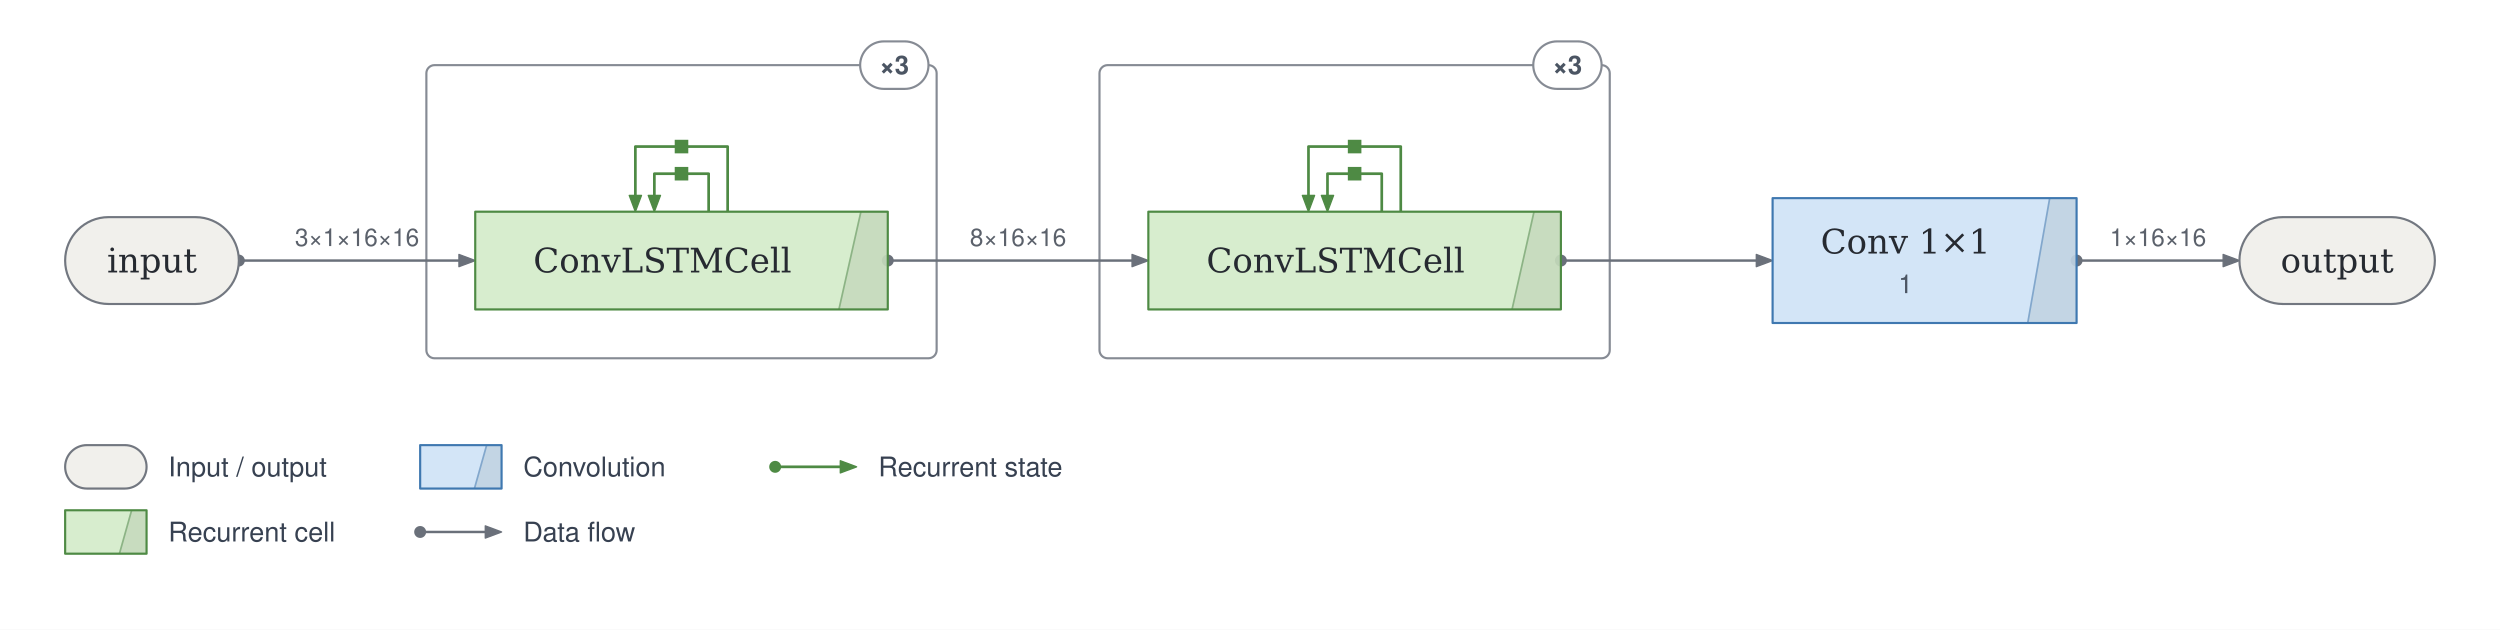
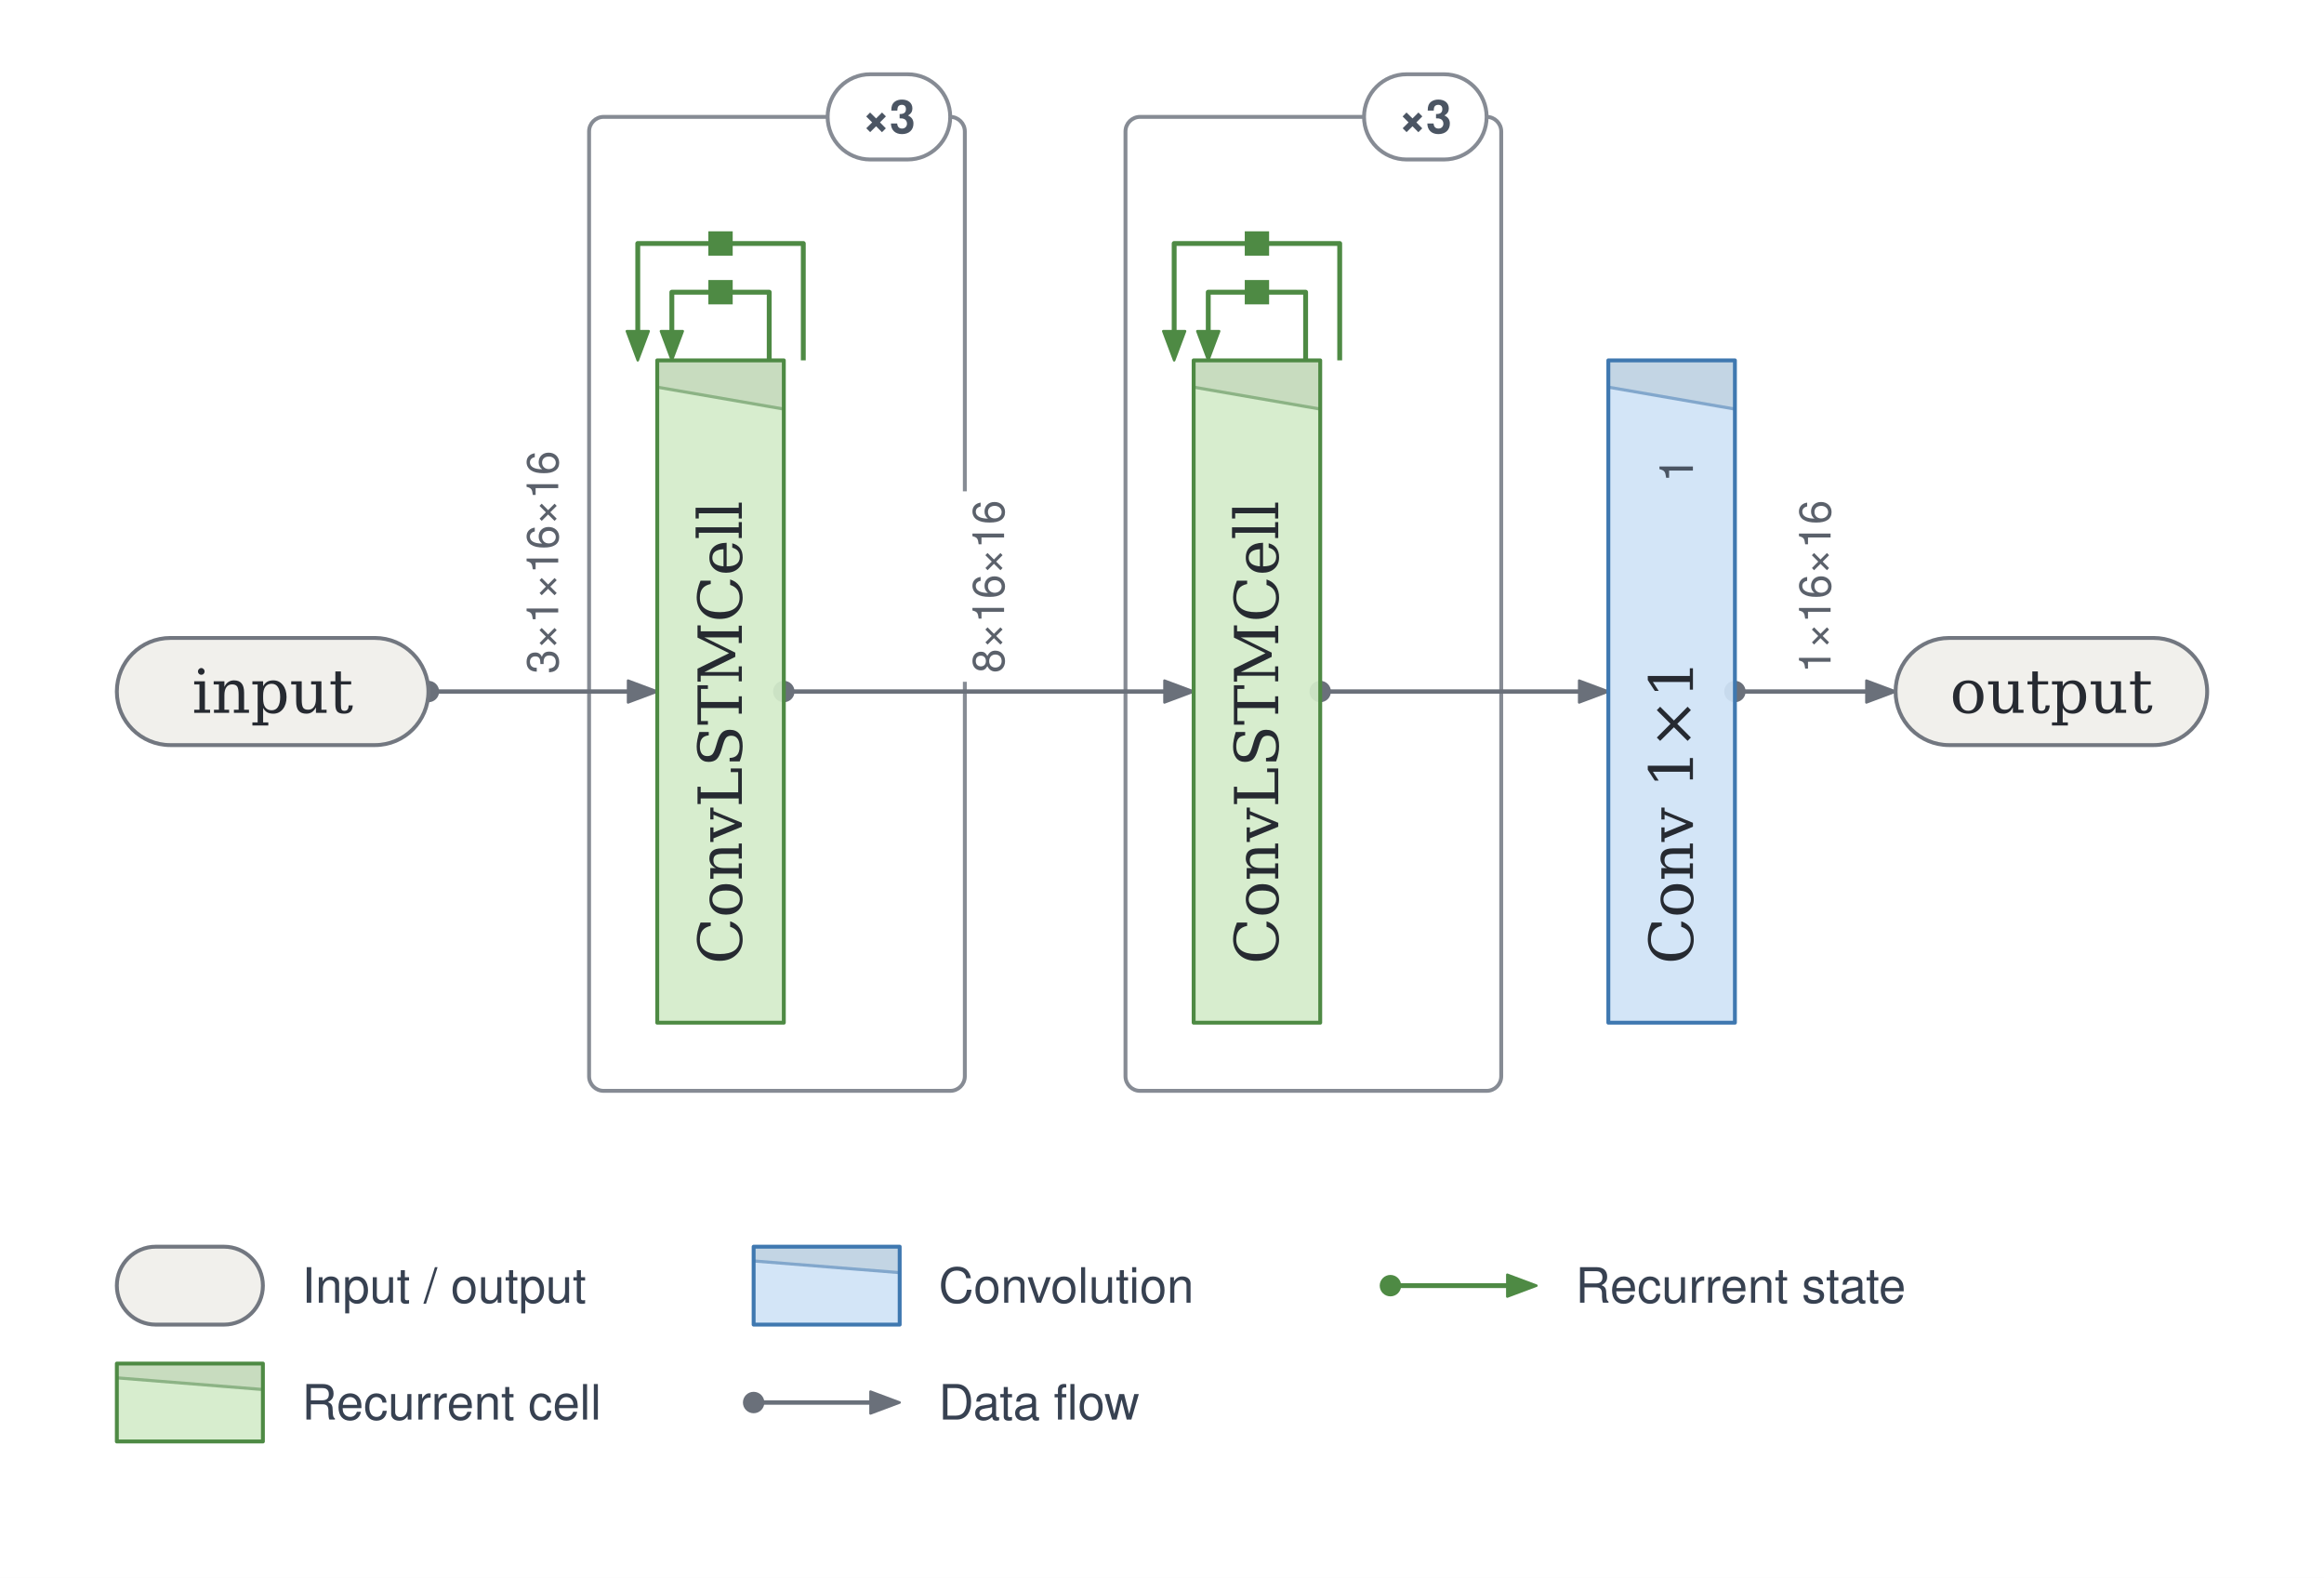
- <svg xmlns="http://www.w3.org/2000/svg" width="921.09" height="232" viewBox="0 0 921.09 232" role="img">
-   <rect x="0" y="0" width="921.09" height="232" fill="#ffffff" />
+ <svg xmlns="http://www.w3.org/2000/svg" width="477.36" height="324" viewBox="0 0 477.36 324" role="img">
+   <rect x="0" y="0" width="477.36" height="324" fill="#ffffff" />
  <g class="tg-groups">
    <g class="tg-group" data-id="cells.0">
-       <rect x="157.09" y="24" width="188" height="108" rx="3" fill="#ffffff" fill-opacity="0" stroke="#868b94" stroke-width="0.8" stroke-linejoin="round" />
+       <rect x="121" y="24" width="77.18" height="200" rx="3" fill="#ffffff" fill-opacity="0" stroke="#868b94" stroke-width="0.8" stroke-linejoin="round" />
    </g>
    <g class="tg-group" data-id="cells.1">
-       <rect x="405.09" y="24" width="188" height="108" rx="3" fill="#ffffff" fill-opacity="0" stroke="#868b94" stroke-width="0.8" stroke-linejoin="round" />
+       <rect x="231.18" y="24" width="77.18" height="200" rx="3" fill="#ffffff" fill-opacity="0" stroke="#868b94" stroke-width="0.8" stroke-linejoin="round" />
    </g>
  </g>
  <g class="tg-edges">
    <g class="tg-edge tg-edge-data">
-       <polyline points="88,96 169.69,96" fill="none" stroke="#6a707a" stroke-width="0.9" stroke-linejoin="round" />
-       <polygon points="175.09,96 169.09,98.25 169.09,93.75" fill="#6a707a" stroke="#6a707a" stroke-width="0.5" stroke-linejoin="round" />
-       <circle cx="88" cy="96" r="2.2" fill="#6a707a" />
+       <polyline points="88,142 129.6,142" fill="none" stroke="#6a707a" stroke-width="0.9" stroke-linejoin="round" />
+       <polygon points="135,142 129,144.25 129,139.75" fill="#6a707a" stroke="#6a707a" stroke-width="0.5" stroke-linejoin="round" />
+       <circle cx="88" cy="142" r="2.2" fill="#6a707a" />
    </g>
    <g class="tg-edge tg-edge-data">
-       <polyline points="327.09,96 417.69,96" fill="none" stroke="#6a707a" stroke-width="0.9" stroke-linejoin="round" />
-       <polygon points="423.09,96 417.09,98.25 417.09,93.75" fill="#6a707a" stroke="#6a707a" stroke-width="0.5" stroke-linejoin="round" />
-       <circle cx="327.09" cy="96" r="2.2" fill="#6a707a" />
+       <polyline points="161,142 239.78,142" fill="none" stroke="#6a707a" stroke-width="0.9" stroke-linejoin="round" />
+       <polygon points="245.18,142 239.18,144.25 239.18,139.75" fill="#6a707a" stroke="#6a707a" stroke-width="0.5" stroke-linejoin="round" />
+       <circle cx="161" cy="142" r="2.2" fill="#6a707a" />
    </g>
    <g class="tg-edge tg-edge-data">
-       <polyline points="575.09,96 647.69,96" fill="none" stroke="#6a707a" stroke-width="0.9" stroke-linejoin="round" />
-       <polygon points="653.09,96 647.09,98.25 647.09,93.75" fill="#6a707a" stroke="#6a707a" stroke-width="0.5" stroke-linejoin="round" />
-       <circle cx="575.09" cy="96" r="2.2" fill="#6a707a" />
+       <polyline points="271.18,142 324.96,142" fill="none" stroke="#6a707a" stroke-width="0.9" stroke-linejoin="round" />
+       <polygon points="330.36,142 324.36,144.25 324.36,139.75" fill="#6a707a" stroke="#6a707a" stroke-width="0.5" stroke-linejoin="round" />
+       <circle cx="271.18" cy="142" r="2.2" fill="#6a707a" />
    </g>
    <g class="tg-edge tg-edge-data">
-       <polyline points="765.09,96 819.69,96" fill="none" stroke="#6a707a" stroke-width="0.9" stroke-linejoin="round" />
-       <polygon points="825.09,96 819.09,98.25 819.09,93.75" fill="#6a707a" stroke="#6a707a" stroke-width="0.5" stroke-linejoin="round" />
-       <circle cx="765.09" cy="96" r="2.2" fill="#6a707a" />
+       <polyline points="356.36,142 383.96,142" fill="none" stroke="#6a707a" stroke-width="0.9" stroke-linejoin="round" />
+       <polygon points="389.36,142 383.36,144.25 383.36,139.75" fill="#6a707a" stroke="#6a707a" stroke-width="0.5" stroke-linejoin="round" />
+       <circle cx="356.36" cy="142" r="2.2" fill="#6a707a" />
    </g>
    <g class="tg-edge tg-edge-state">
-       <polyline points="261.09,78 261.09,64 241.09,64 241.09,72.6" fill="none" stroke="#4e8a44" stroke-width="1" stroke-linejoin="round" />
-       <polygon points="241.09,78 238.84,72 243.34,72" fill="#4e8a44" stroke="#4e8a44" stroke-width="0.5" stroke-linejoin="round" />
-       <rect x="248.59" y="61.5" width="5" height="5" fill="#4e8a44" />
+       <polyline points="158,74 158,60 138,60 138,68.6" fill="none" stroke="#4e8a44" stroke-width="1" stroke-linejoin="round" />
+       <polygon points="138,74 135.75,68 140.25,68" fill="#4e8a44" stroke="#4e8a44" stroke-width="0.5" stroke-linejoin="round" />
+       <rect x="145.5" y="57.5" width="5" height="5" fill="#4e8a44" />
    </g>
    <g class="tg-edge tg-edge-state">
-       <polyline points="268.09,78 268.09,54 234.09,54 234.09,72.6" fill="none" stroke="#4e8a44" stroke-width="1" stroke-linejoin="round" />
-       <polygon points="234.09,78 231.84,72 236.34,72" fill="#4e8a44" stroke="#4e8a44" stroke-width="0.5" stroke-linejoin="round" />
-       <rect x="248.59" y="51.5" width="5" height="5" fill="#4e8a44" />
+       <polyline points="165,74 165,50 131,50 131,68.6" fill="none" stroke="#4e8a44" stroke-width="1" stroke-linejoin="round" />
+       <polygon points="131,74 128.75,68 133.25,68" fill="#4e8a44" stroke="#4e8a44" stroke-width="0.5" stroke-linejoin="round" />
+       <rect x="145.5" y="47.5" width="5" height="5" fill="#4e8a44" />
    </g>
    <g class="tg-edge tg-edge-state">
-       <polyline points="509.09,78 509.09,64 489.09,64 489.09,72.6" fill="none" stroke="#4e8a44" stroke-width="1" stroke-linejoin="round" />
-       <polygon points="489.09,78 486.84,72 491.34,72" fill="#4e8a44" stroke="#4e8a44" stroke-width="0.5" stroke-linejoin="round" />
-       <rect x="496.59" y="61.5" width="5" height="5" fill="#4e8a44" />
+       <polyline points="268.18,74 268.18,60 248.18,60 248.18,68.6" fill="none" stroke="#4e8a44" stroke-width="1" stroke-linejoin="round" />
+       <polygon points="248.18,74 245.93,68 250.43,68" fill="#4e8a44" stroke="#4e8a44" stroke-width="0.5" stroke-linejoin="round" />
+       <rect x="255.68" y="57.5" width="5" height="5" fill="#4e8a44" />
    </g>
    <g class="tg-edge tg-edge-state">
-       <polyline points="516.09,78 516.09,54 482.09,54 482.09,72.6" fill="none" stroke="#4e8a44" stroke-width="1" stroke-linejoin="round" />
-       <polygon points="482.09,78 479.84,72 484.34,72" fill="#4e8a44" stroke="#4e8a44" stroke-width="0.5" stroke-linejoin="round" />
-       <rect x="496.59" y="51.5" width="5" height="5" fill="#4e8a44" />
+       <polyline points="275.18,74 275.18,50 241.18,50 241.18,68.6" fill="none" stroke="#4e8a44" stroke-width="1" stroke-linejoin="round" />
+       <polygon points="241.18,74 238.93,68 243.43,68" fill="#4e8a44" stroke="#4e8a44" stroke-width="0.5" stroke-linejoin="round" />
+       <rect x="255.68" y="47.5" width="5" height="5" fill="#4e8a44" />
    </g>
    <g class="tg-edge tg-edge-data">
-       <polyline points="154.8,196 179.4,196" fill="none" stroke="#6a707a" stroke-width="0.9" stroke-linejoin="round" />
-       <polygon points="184.8,196 178.8,198.25 178.8,193.75" fill="#6a707a" stroke="#6a707a" stroke-width="0.5" stroke-linejoin="round" />
-       <circle cx="154.8" cy="196" r="2.2" fill="#6a707a" />
+       <polyline points="154.8,288 179.4,288" fill="none" stroke="#6a707a" stroke-width="0.9" stroke-linejoin="round" />
+       <polygon points="184.8,288 178.8,290.25 178.8,285.75" fill="#6a707a" stroke="#6a707a" stroke-width="0.5" stroke-linejoin="round" />
+       <circle cx="154.8" cy="288" r="2.2" fill="#6a707a" />
    </g>
    <g class="tg-edge tg-edge-state">
-       <polyline points="285.6,172 310.2,172" fill="none" stroke="#4e8a44" stroke-width="1" stroke-linejoin="round" />
-       <polygon points="315.6,172 309.6,174.25 309.6,169.75" fill="#4e8a44" stroke="#4e8a44" stroke-width="0.5" stroke-linejoin="round" />
-       <circle cx="285.6" cy="172" r="2.2" fill="#4e8a44" />
+       <polyline points="285.6,264 310.2,264" fill="none" stroke="#4e8a44" stroke-width="1" stroke-linejoin="round" />
+       <polygon points="315.6,264 309.6,266.25 309.6,261.75" fill="#4e8a44" stroke="#4e8a44" stroke-width="0.5" stroke-linejoin="round" />
+       <circle cx="285.6" cy="264" r="2.2" fill="#4e8a44" />
    </g>
  </g>
  <g class="tg-nodes">
    <g class="tg-node tg-io" data-id="n0">
-       <rect x="24" y="80" width="64" height="32" rx="16" fill="#f1f0ec" stroke="#727780" stroke-width="0.8" stroke-linejoin="round" />
-       <text x="56" y="100.38" font-family="'Source Serif 4', 'Source Serif Pro', 'Georgia', 'Libertinus Serif', 'DejaVu Serif', serif" font-size="12.5" text-anchor="middle" fill="#262a31">input</text>
+       <rect x="24" y="131" width="64" height="22" rx="11" fill="#f1f0ec" stroke="#727780" stroke-width="0.8" stroke-linejoin="round" />
+       <text x="56" y="146.38" font-family="'Source Serif 4', 'Source Serif Pro', 'Georgia', 'Libertinus Serif', 'DejaVu Serif', serif" font-size="12.5" text-anchor="middle" fill="#262a31">input</text>
    </g>
    <g class="tg-node tg-recurrent" data-id="&lt;cells.0&gt;">
-       <polygon points="175.09,78 317.19,78 309.09,114 175.09,114" fill="#d4ecca" fill-opacity="0.92" />
-       <polygon points="317.19,78 327.09,78 327.09,114 309.09,114" fill="#c3d9ba" fill-opacity="0.92" />
-       <polyline points="317.19,78 309.09,114" fill="none" stroke="#8cb385" stroke-width="0.64" stroke-linejoin="round" />
-       <rect x="175.09" y="78" width="152" height="36" fill="none" stroke="#4e8a44" stroke-width="0.8" stroke-linejoin="round" />
-       <text x="244.07" y="100.38" font-family="'Source Serif 4', 'Source Serif Pro', 'Georgia', 'Libertinus Serif', 'DejaVu Serif', serif" font-size="12.5" text-anchor="middle" fill="#262a31">ConvLSTMCell</text>
+       <polygon points="135,79.5 161,84 161,210 135,210" fill="#d4ecca" fill-opacity="0.92" />
+       <polygon points="135,74 161,74 161,84 135,79.5" fill="#c3d9ba" fill-opacity="0.92" />
+       <polyline points="135,79.5 161,84" fill="none" stroke="#8cb385" stroke-width="0.64" stroke-linejoin="round" />
+       <rect x="135" y="74" width="26" height="136" fill="none" stroke="#4e8a44" stroke-width="0.8" stroke-linejoin="round" />
+       <text x="148" y="202.38" font-family="'Source Serif 4', 'Source Serif Pro', 'Georgia', 'Libertinus Serif', 'DejaVu Serif', serif" font-size="12.5" transform="rotate(-90 148 198)" fill="#262a31">ConvLSTMCell</text>
    </g>
    <g class="tg-node tg-recurrent" data-id="&lt;cells.1&gt;">
-       <polygon points="423.09,78 565.19,78 557.09,114 423.09,114" fill="#d4ecca" fill-opacity="0.92" />
-       <polygon points="565.19,78 575.09,78 575.09,114 557.09,114" fill="#c3d9ba" fill-opacity="0.92" />
-       <polyline points="565.19,78 557.09,114" fill="none" stroke="#8cb385" stroke-width="0.64" stroke-linejoin="round" />
-       <rect x="423.09" y="78" width="152" height="36" fill="none" stroke="#4e8a44" stroke-width="0.8" stroke-linejoin="round" />
-       <text x="492.07" y="100.38" font-family="'Source Serif 4', 'Source Serif Pro', 'Georgia', 'Libertinus Serif', 'DejaVu Serif', serif" font-size="12.5" text-anchor="middle" fill="#262a31">ConvLSTMCell</text>
+       <polygon points="245.18,79.5 271.18,84 271.18,210 245.18,210" fill="#d4ecca" fill-opacity="0.92" />
+       <polygon points="245.18,74 271.18,74 271.18,84 245.18,79.5" fill="#c3d9ba" fill-opacity="0.92" />
+       <polyline points="245.18,79.5 271.18,84" fill="none" stroke="#8cb385" stroke-width="0.64" stroke-linejoin="round" />
+       <rect x="245.18" y="74" width="26" height="136" fill="none" stroke="#4e8a44" stroke-width="0.8" stroke-linejoin="round" />
+       <text x="258.18" y="202.38" font-family="'Source Serif 4', 'Source Serif Pro', 'Georgia', 'Libertinus Serif', 'DejaVu Serif', serif" font-size="12.5" transform="rotate(-90 258.18 198)" fill="#262a31">ConvLSTMCell</text>
    </g>
    <g class="tg-node tg-conv" data-id="n80">
-       <polygon points="653.09,73 755.19,73 747.09,119 653.09,119" fill="#cfe3f6" fill-opacity="0.92" />
-       <polygon points="755.19,73 765.09,73 765.09,119 747.09,119" fill="#bed1e2" fill-opacity="0.92" />
-       <polyline points="755.19,73 747.09,119" fill="none" stroke="#82a7cc" stroke-width="0.64" stroke-linejoin="round" />
-       <rect x="653.09" y="73" width="112" height="46" fill="none" stroke="#3f78b0" stroke-width="0.8" stroke-linejoin="round" />
-       <text x="702.07" y="93.41" font-family="'Source Serif 4', 'Source Serif Pro', 'Georgia', 'Libertinus Serif', 'DejaVu Serif', serif" font-size="12.5" text-anchor="middle" fill="#262a31">Conv 1×1</text>
-       <text x="702.07" y="108.01" font-family="'Avenir Next', 'Helvetica Neue', 'Helvetica', 'Arial', 'DejaVu Sans', sans-serif" font-size="9.5" text-anchor="middle" fill="#4b5563">1</text>
+       <polygon points="330.36,79.5 356.36,84 356.36,210 330.36,210" fill="#cfe3f6" fill-opacity="0.92" />
+       <polygon points="330.36,74 356.36,74 356.36,84 330.36,79.5" fill="#bed1e2" fill-opacity="0.92" />
+       <polyline points="330.36,79.5 356.36,84" fill="none" stroke="#82a7cc" stroke-width="0.64" stroke-linejoin="round" />
+       <rect x="330.36" y="74" width="26" height="136" fill="none" stroke="#3f78b0" stroke-width="0.8" stroke-linejoin="round" />
+       <text x="343.36" y="202.38" font-family="'Source Serif 4', 'Source Serif Pro', 'Georgia', 'Libertinus Serif', 'DejaVu Serif', serif" font-size="12.5" transform="rotate(-90 343.36 198)" fill="#262a31">Conv 1×1</text>
+       <text x="344.41" y="97.12" font-family="'Avenir Next', 'Helvetica Neue', 'Helvetica', 'Arial', 'DejaVu Sans', sans-serif" font-size="9.5" transform="rotate(-90 344.41 93.8)" text-anchor="end" fill="#4b5563">1</text>
    </g>
    <g class="tg-node tg-io" data-id="n81">
-       <rect x="825.09" y="80" width="72" height="32" rx="16" fill="#f1f0ec" stroke="#727780" stroke-width="0.8" stroke-linejoin="round" />
-       <text x="861.09" y="100.38" font-family="'Source Serif 4', 'Source Serif Pro', 'Georgia', 'Libertinus Serif', 'DejaVu Serif', serif" font-size="12.5" text-anchor="middle" fill="#262a31">output</text>
+       <rect x="389.36" y="131" width="64" height="22" rx="11" fill="#f1f0ec" stroke="#727780" stroke-width="0.8" stroke-linejoin="round" />
+       <text x="421.36" y="146.38" font-family="'Source Serif 4', 'Source Serif Pro', 'Georgia', 'Libertinus Serif', 'DejaVu Serif', serif" font-size="12.5" text-anchor="middle" fill="#262a31">output</text>
    </g>
    <g class="tg-node tg-io" data-id="legend:0:io">
-       <rect x="24" y="164" width="30" height="16" rx="8" fill="#f1f0ec" stroke="#727780" stroke-width="0.8" stroke-linejoin="round" />
+       <rect x="24" y="256" width="30" height="16" rx="8" fill="#f1f0ec" stroke="#727780" stroke-width="0.8" stroke-linejoin="round" />
    </g>
    <g class="tg-node tg-recurrent" data-id="legend:1:recurrent">
-       <polygon points="24,188 48.5,188 44,204 24,204" fill="#d4ecca" fill-opacity="0.92" />
-       <polygon points="48.5,188 54,188 54,204 44,204" fill="#c3d9ba" fill-opacity="0.92" />
-       <polyline points="48.5,188 44,204" fill="none" stroke="#8cb385" stroke-width="0.64" stroke-linejoin="round" />
-       <rect x="24" y="188" width="30" height="16" fill="none" stroke="#4e8a44" stroke-width="0.8" stroke-linejoin="round" />
+       <polygon points="24,282.93 54,285.33 54,296 24,296" fill="#d4ecca" fill-opacity="0.92" />
+       <polygon points="24,280 54,280 54,285.33 24,282.93" fill="#c3d9ba" fill-opacity="0.92" />
+       <polyline points="24,282.93 54,285.33" fill="none" stroke="#8cb385" stroke-width="0.64" stroke-linejoin="round" />
+       <rect x="24" y="280" width="30" height="16" fill="none" stroke="#4e8a44" stroke-width="0.8" stroke-linejoin="round" />
    </g>
    <g class="tg-node tg-conv" data-id="legend:2:conv">
-       <polygon points="154.8,164 179.3,164 174.8,180 154.8,180" fill="#cfe3f6" fill-opacity="0.92" />
-       <polygon points="179.3,164 184.8,164 184.8,180 174.8,180" fill="#bed1e2" fill-opacity="0.92" />
-       <polyline points="179.3,164 174.8,180" fill="none" stroke="#82a7cc" stroke-width="0.64" stroke-linejoin="round" />
-       <rect x="154.8" y="164" width="30" height="16" fill="none" stroke="#3f78b0" stroke-width="0.8" stroke-linejoin="round" />
+       <polygon points="154.8,258.93 184.8,261.33 184.8,272 154.8,272" fill="#cfe3f6" fill-opacity="0.92" />
+       <polygon points="154.8,256 184.8,256 184.8,261.33 154.8,258.93" fill="#bed1e2" fill-opacity="0.92" />
+       <polyline points="154.8,258.93 184.8,261.33" fill="none" stroke="#82a7cc" stroke-width="0.64" stroke-linejoin="round" />
+       <rect x="154.8" y="256" width="30" height="16" fill="none" stroke="#3f78b0" stroke-width="0.8" stroke-linejoin="round" />
    </g>
  </g>
  <g class="tg-labels">
-     <rect x="316.91" y="15.25" width="25.18" height="17.5" rx="8.75" fill="#ffffff" stroke="#868b94" stroke-width="0.8" stroke-linejoin="round" />
-     <text x="329.5" y="27.32" font-family="'Avenir Next', 'Helvetica Neue', 'Helvetica', 'Arial', 'DejaVu Sans', sans-serif" font-size="9.5" font-weight="600" text-anchor="middle" fill="#4b5563">×3</text>
-     <rect x="564.91" y="15.25" width="25.18" height="17.5" rx="8.75" fill="#ffffff" stroke="#868b94" stroke-width="0.8" stroke-linejoin="round" />
-     <text x="577.5" y="27.32" font-family="'Avenir Next', 'Helvetica Neue', 'Helvetica', 'Arial', 'DejaVu Sans', sans-serif" font-size="9.5" font-weight="600" text-anchor="middle" fill="#4b5563">×3</text>
-     <rect x="107" y="80.1" width="49.09" height="14.8" rx="2" fill="#ffffff" />
-     <text x="131.55" y="90.65" font-family="'Avenir Next', 'Helvetica Neue', 'Helvetica', 'Arial', 'DejaVu Sans', sans-serif" font-size="9" text-anchor="middle" fill="#5b616b">3×1×16×16</text>
-     <rect x="355.54" y="80.1" width="39.1" height="14.8" rx="2" fill="#ffffff" />
-     <text x="375.09" y="90.65" font-family="'Avenir Next', 'Helvetica Neue', 'Helvetica', 'Arial', 'DejaVu Sans', sans-serif" font-size="9" text-anchor="middle" fill="#5b616b">8×16×16</text>
-     <rect x="775.54" y="80.1" width="39.1" height="14.8" rx="2" fill="#ffffff" />
-     <text x="795.09" y="90.65" font-family="'Avenir Next', 'Helvetica Neue', 'Helvetica', 'Arial', 'DejaVu Sans', sans-serif" font-size="9" text-anchor="middle" fill="#5b616b">1×16×16</text>
-     <text x="62" y="175.5" font-family="'Avenir Next', 'Helvetica Neue', 'Helvetica', 'Arial', 'DejaVu Sans', sans-serif" font-size="10" fill="#374151">Input / output</text>
-     <text x="62" y="199.5" font-family="'Avenir Next', 'Helvetica Neue', 'Helvetica', 'Arial', 'DejaVu Sans', sans-serif" font-size="10" fill="#374151">Recurrent cell</text>
-     <text x="192.8" y="175.5" font-family="'Avenir Next', 'Helvetica Neue', 'Helvetica', 'Arial', 'DejaVu Sans', sans-serif" font-size="10" fill="#374151">Convolution</text>
-     <text x="192.8" y="199.5" font-family="'Avenir Next', 'Helvetica Neue', 'Helvetica', 'Arial', 'DejaVu Sans', sans-serif" font-size="10" fill="#374151">Data flow</text>
-     <text x="323.6" y="175.5" font-family="'Avenir Next', 'Helvetica Neue', 'Helvetica', 'Arial', 'DejaVu Sans', sans-serif" font-size="10" fill="#374151">Recurrent state</text>
+     <rect x="170" y="15.25" width="25.18" height="17.5" rx="8.75" fill="#ffffff" stroke="#868b94" stroke-width="0.8" stroke-linejoin="round" />
+     <text x="182.59" y="27.32" font-family="'Avenir Next', 'Helvetica Neue', 'Helvetica', 'Arial', 'DejaVu Sans', sans-serif" font-size="9.5" font-weight="600" text-anchor="middle" fill="#4b5563">×3</text>
+     <rect x="280.18" y="15.25" width="25.18" height="17.5" rx="8.75" fill="#ffffff" stroke="#868b94" stroke-width="0.8" stroke-linejoin="round" />
+     <text x="292.77" y="27.32" font-family="'Avenir Next', 'Helvetica Neue', 'Helvetica', 'Arial', 'DejaVu Sans', sans-serif" font-size="9.5" font-weight="600" text-anchor="middle" fill="#4b5563">×3</text>
+     <rect x="104.1" y="90.91" width="14.8" height="49.09" rx="2" fill="#ffffff" />
+     <text x="111.5" y="118.61" font-family="'Avenir Next', 'Helvetica Neue', 'Helvetica', 'Arial', 'DejaVu Sans', sans-serif" font-size="9" transform="rotate(-90 111.5 115.45)" text-anchor="middle" fill="#5b616b">3×1×16×16</text>
+     <rect x="195.69" y="100.9" width="14.8" height="39.1" rx="2" fill="#ffffff" />
+     <text x="203.09" y="123.6" font-family="'Avenir Next', 'Helvetica Neue', 'Helvetica', 'Arial', 'DejaVu Sans', sans-serif" font-size="9" transform="rotate(-90 203.09 120.45)" text-anchor="middle" fill="#5b616b">8×16×16</text>
+     <rect x="365.46" y="100.9" width="14.8" height="39.1" rx="2" fill="#ffffff" />
+     <text x="372.86" y="123.6" font-family="'Avenir Next', 'Helvetica Neue', 'Helvetica', 'Arial', 'DejaVu Sans', sans-serif" font-size="9" transform="rotate(-90 372.86 120.45)" text-anchor="middle" fill="#5b616b">1×16×16</text>
+     <text x="62" y="267.5" font-family="'Avenir Next', 'Helvetica Neue', 'Helvetica', 'Arial', 'DejaVu Sans', sans-serif" font-size="10" fill="#374151">Input / output</text>
+     <text x="62" y="291.5" font-family="'Avenir Next', 'Helvetica Neue', 'Helvetica', 'Arial', 'DejaVu Sans', sans-serif" font-size="10" fill="#374151">Recurrent cell</text>
+     <text x="192.8" y="267.5" font-family="'Avenir Next', 'Helvetica Neue', 'Helvetica', 'Arial', 'DejaVu Sans', sans-serif" font-size="10" fill="#374151">Convolution</text>
+     <text x="192.8" y="291.5" font-family="'Avenir Next', 'Helvetica Neue', 'Helvetica', 'Arial', 'DejaVu Sans', sans-serif" font-size="10" fill="#374151">Data flow</text>
+     <text x="323.6" y="267.5" font-family="'Avenir Next', 'Helvetica Neue', 'Helvetica', 'Arial', 'DejaVu Sans', sans-serif" font-size="10" fill="#374151">Recurrent state</text>
  </g>
</svg>
